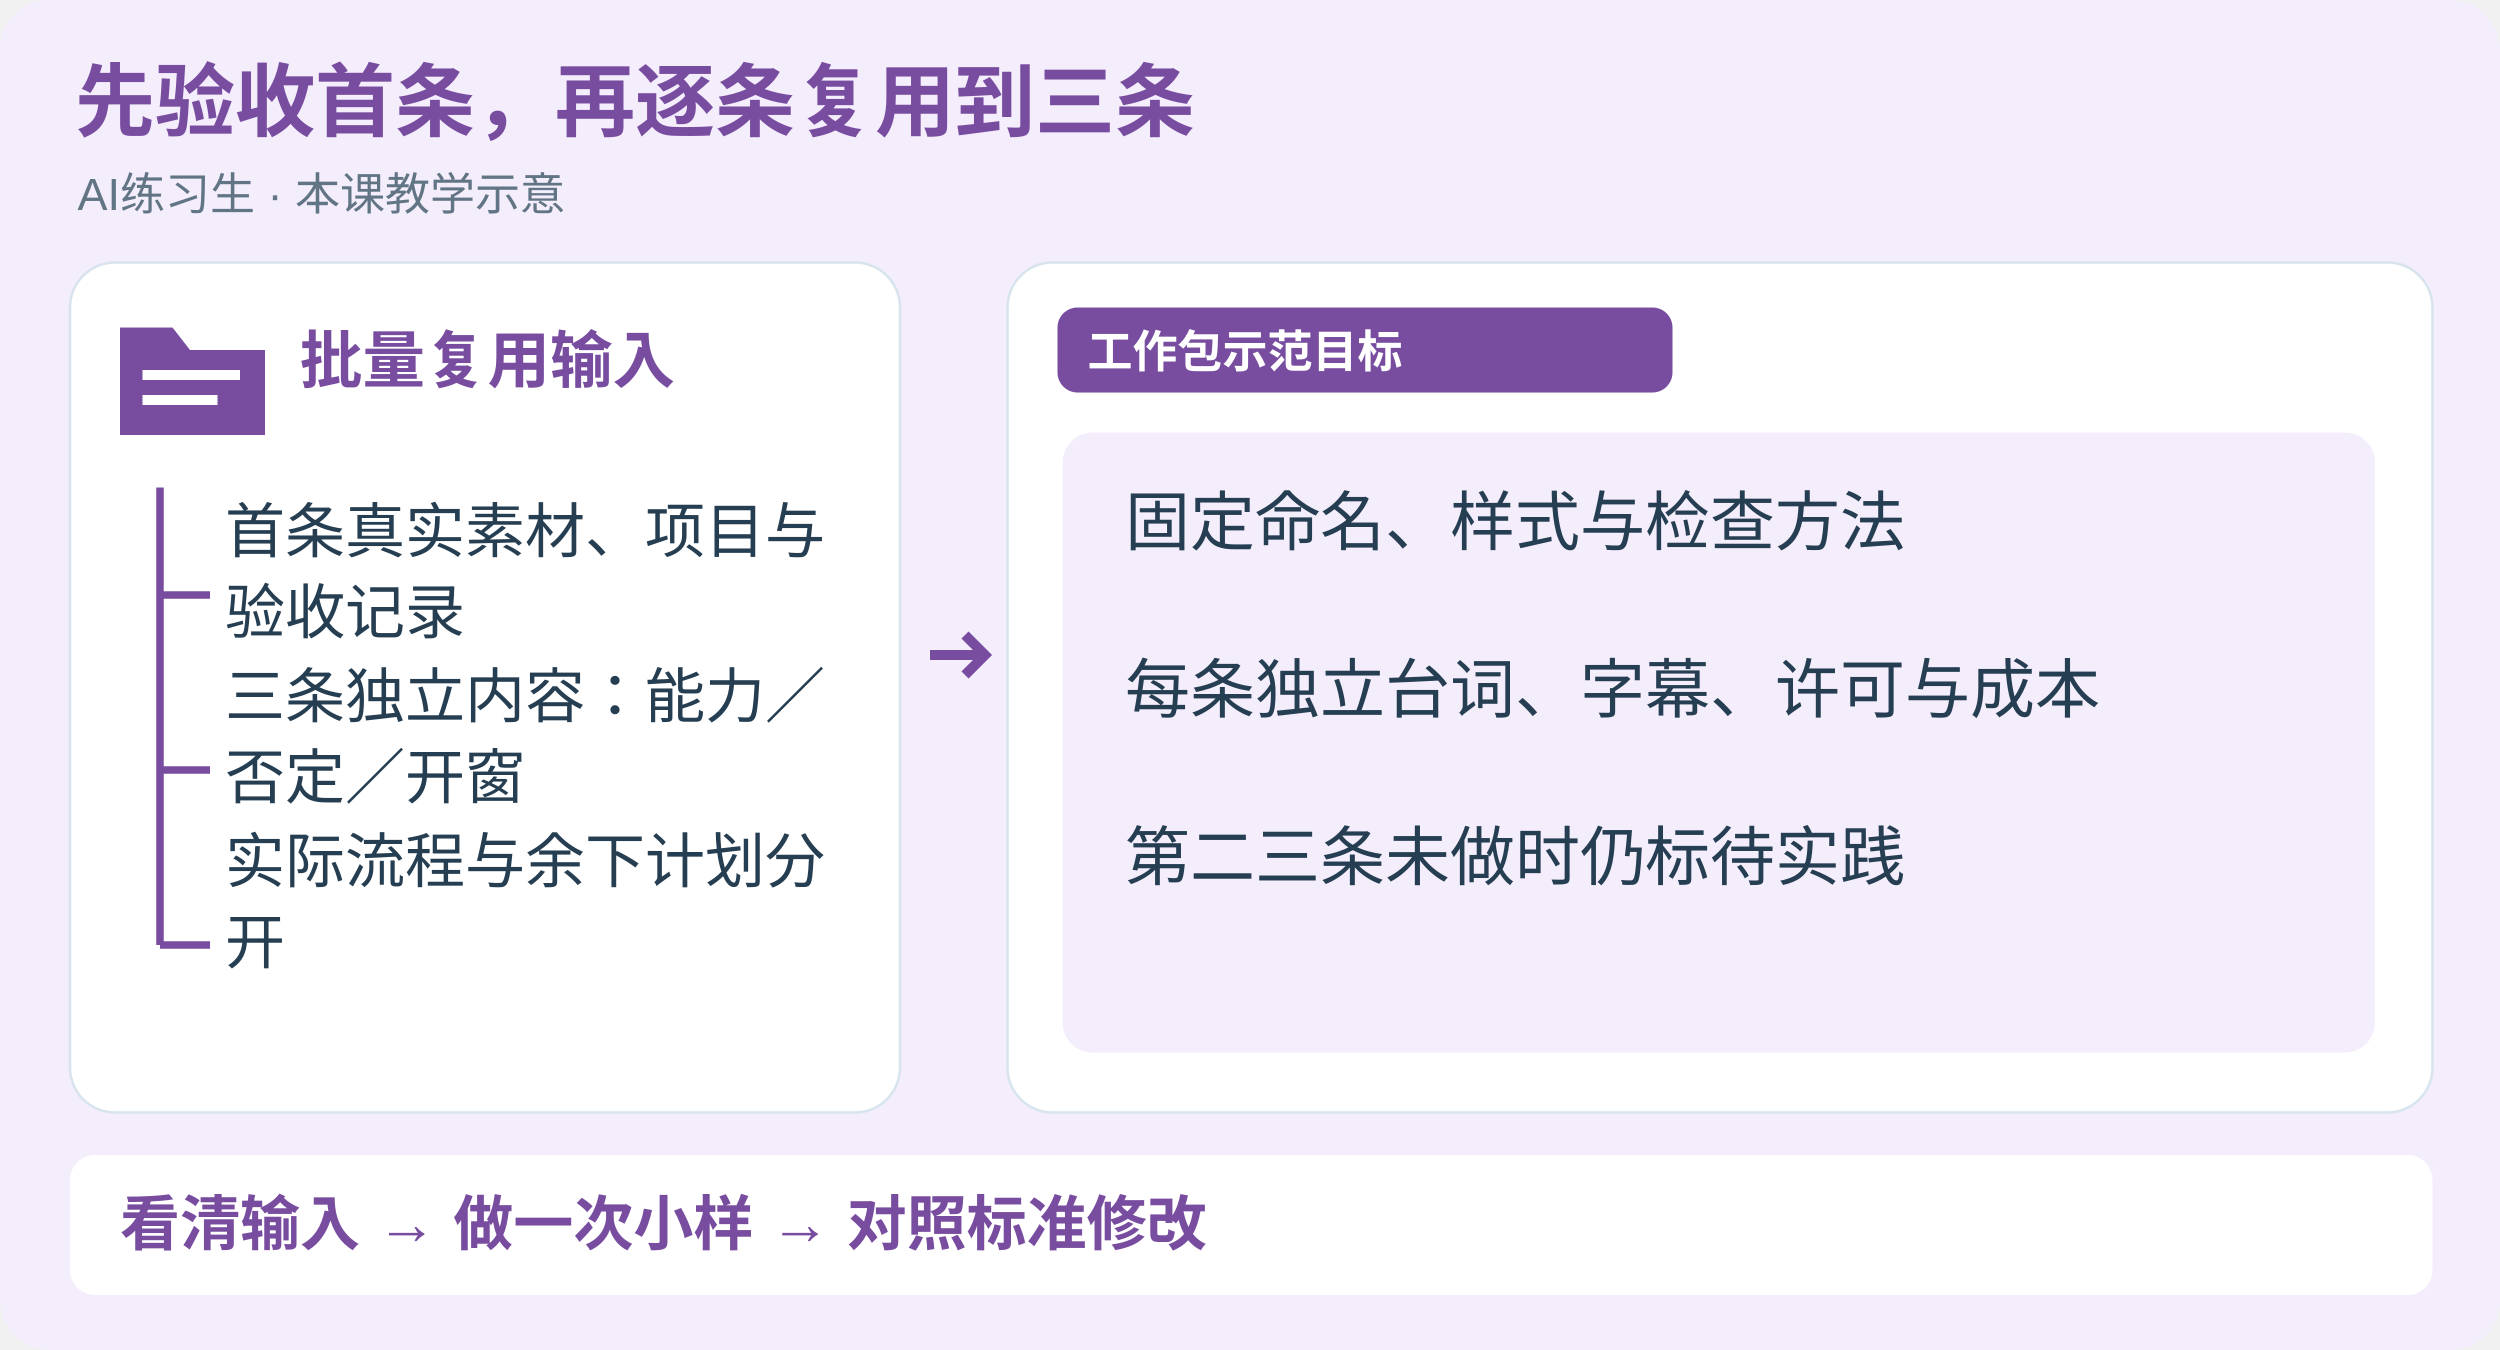
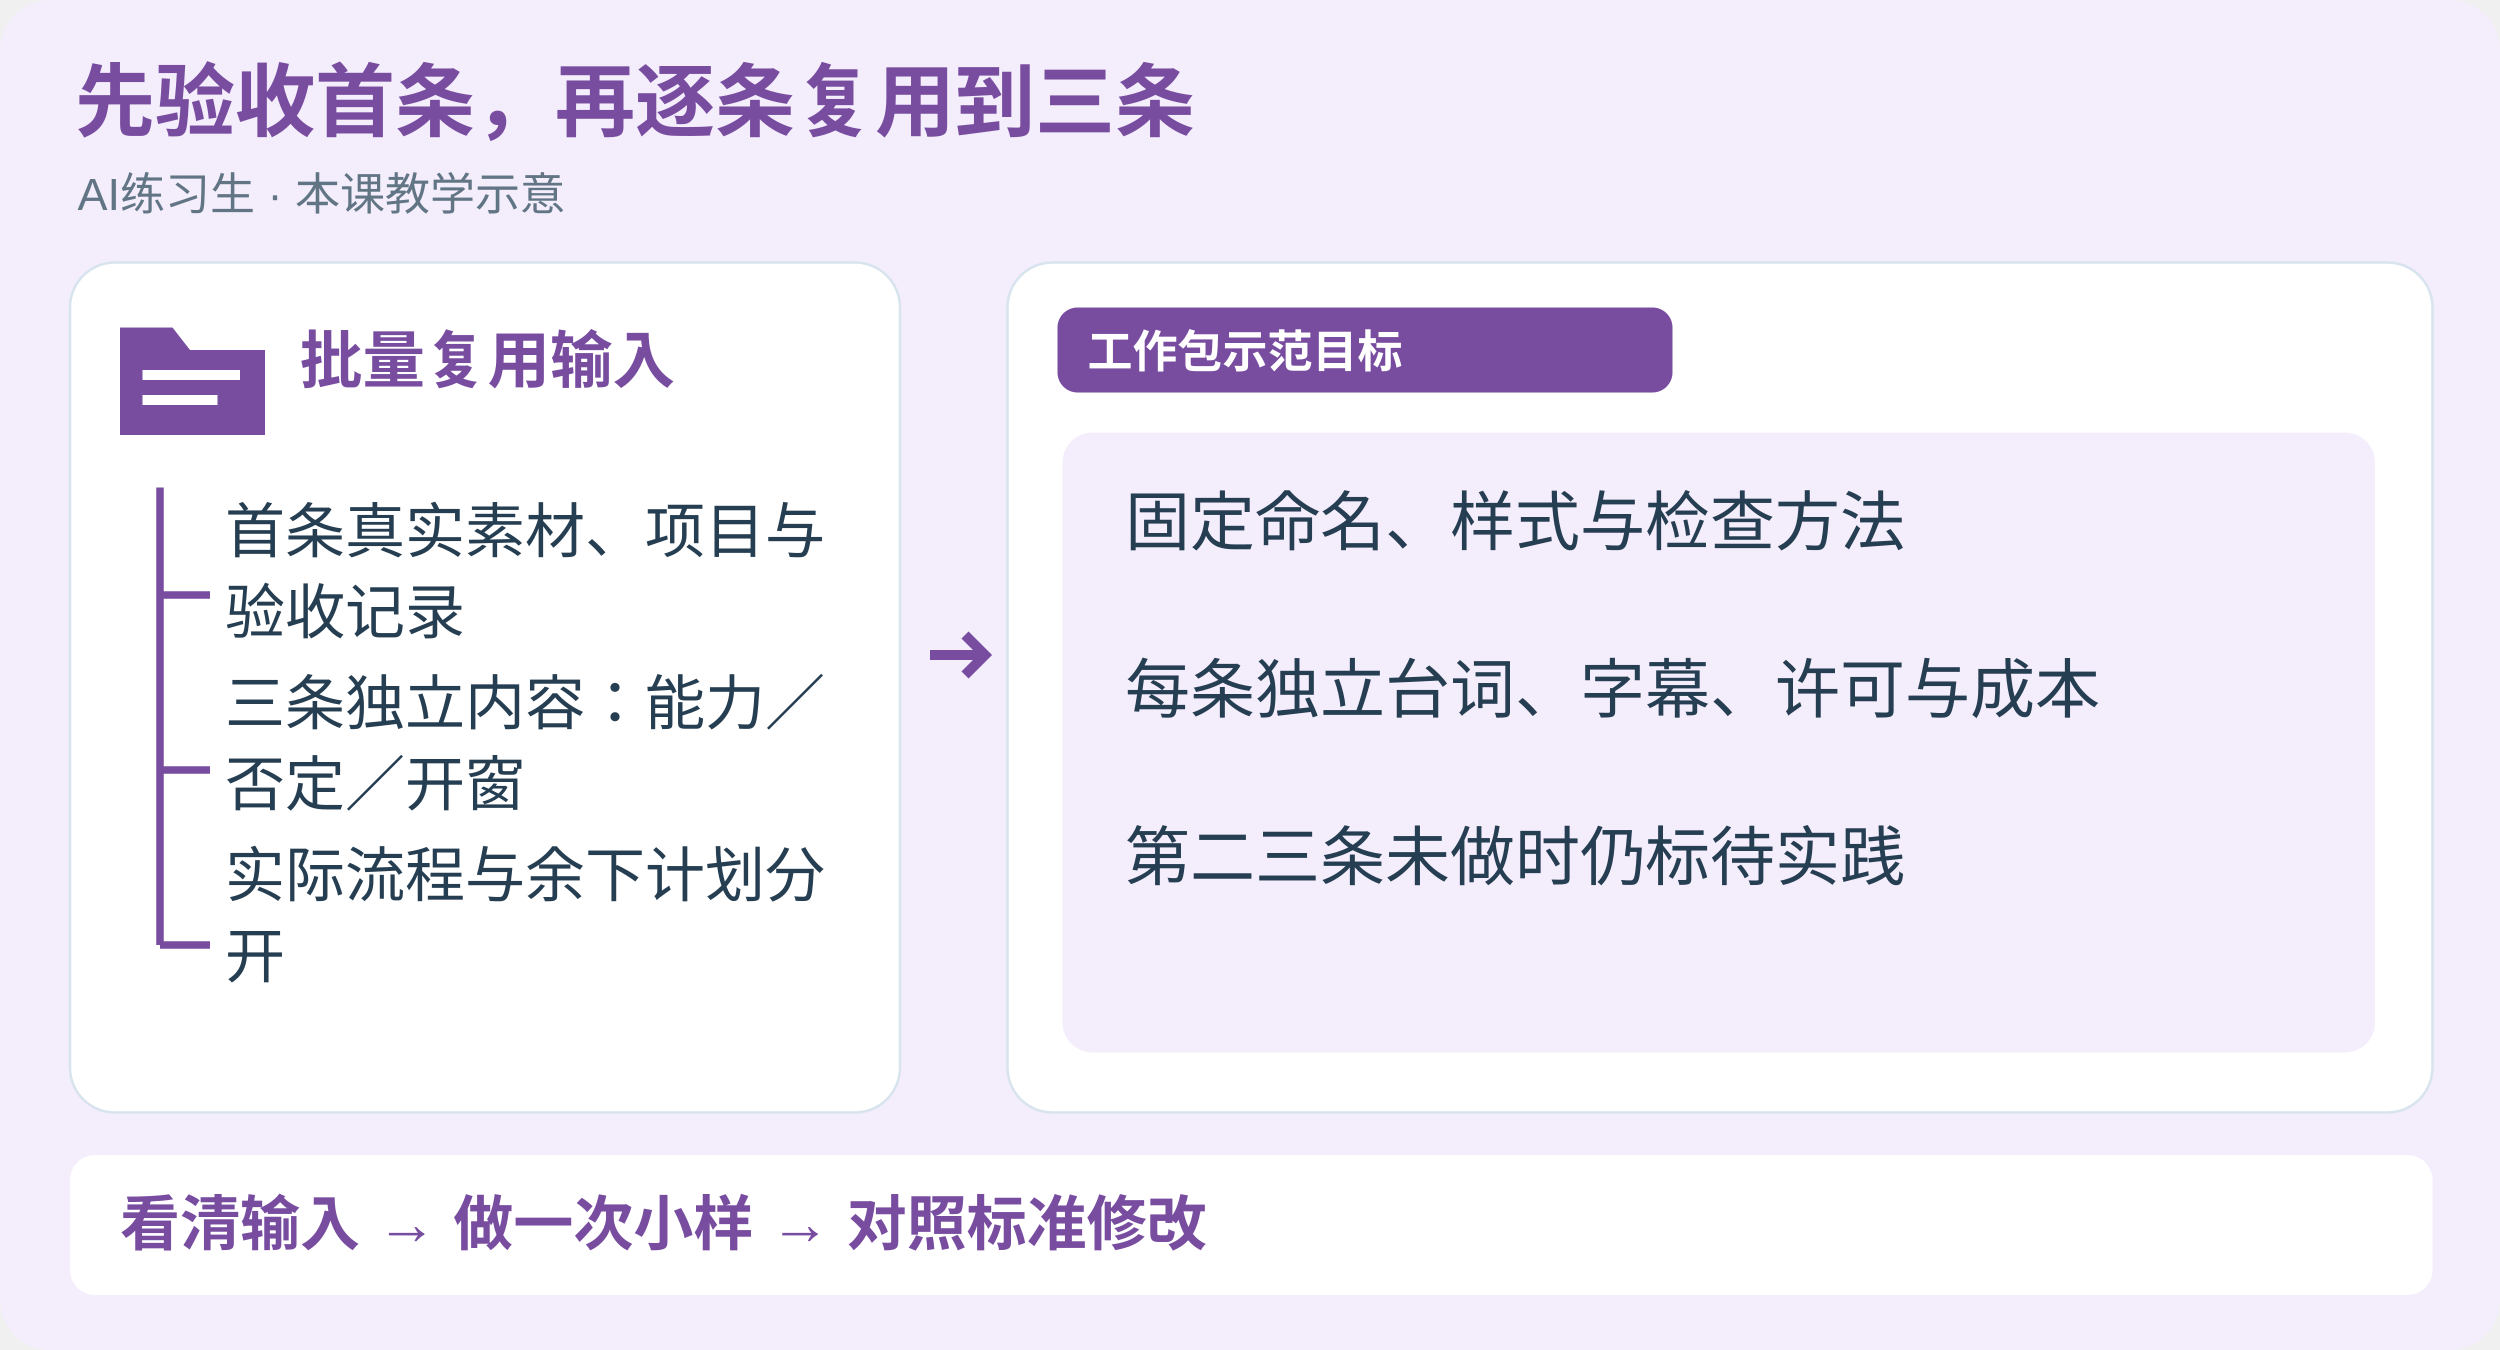
<svg xmlns="http://www.w3.org/2000/svg" width="1000" height="540" viewBox="0 0 1000 540" role="img" aria-labelledby="title desc">
  <style>text{font-family:'PingFang SC','Microsoft YaHei',Arial,sans-serif}</style>
  <rect x="0" y="0" width="1000" height="540" rx="20" fill="#f4edfc" stroke="none" />
  <text x="30" y="52" font-size="32" fill="#784da0" font-weight="750">
    <tspan x="30" dy="0">先验收首条，再逐条复用到三条</tspan>
  </text>
  <text x="31" y="84" font-size="18" fill="#617585" font-weight="500">
    <tspan x="31" dy="0">AI练习生 · 本课教学示意</tspan>
  </text>
  <rect x="28" y="105" width="332" height="340" rx="18" fill="#fff" stroke="#d7e4ed" />
  <path d="M48 131h21l7 9h30v34h-58z" fill="#784da0" />
  <path d="M57 150h39m-39 10h30" stroke="white" stroke-width="4" />
  <text x="120" y="153" font-size="25" fill="#784da0" font-weight="700">
    <tspan x="120" dy="0">批量复用输入</tspan>
  </text>
  <path d="M64 195v183m0-140h20m-20 70h20m-20 70h20" stroke="#784da0" stroke-width="3" fill="none" />
  <text x="90" y="221" font-size="24" fill="#263e52" font-weight="500">
    <tspan x="90" dy="0">首条真实素材、项目与</tspan>
    <tspan x="90" dy="32.4">验收记录</tspan>
  </text>
-   <text x="90" y="287" font-size="24" fill="#263e52" font-weight="500">
+   <text x="90" y="289.8" font-size="24" fill="#263e52" font-weight="500">
    <tspan x="90" dy="0">三条独立内容：能力／</tspan>
    <tspan x="90" dy="32.4">否定／开窗</tspan>
  </text>
-   <text x="90" y="353" font-size="24" fill="#263e52" font-weight="500">
+   <text x="90" y="358.6" font-size="24" fill="#263e52" font-weight="500">
    <tspan x="90" dy="0">实际流程与余下计划分</tspan>
    <tspan x="90" dy="32.4">开</tspan>
  </text>
  <path d="M372 262h22m-8-8l8 8-8 8" stroke="#784da0" stroke-width="4" fill="none" />
  <rect x="403" y="105" width="570" height="340" rx="18" fill="#fff" stroke="#d7e4ed" />
  <rect x="423" y="123" width="246" height="34" rx="8" fill="#784da0" stroke="none" />
  <text x="435" y="147" font-size="18" fill="#fff" font-weight="700">
    <tspan x="435" dy="0">工作包示范目标</tspan>
  </text>
  <rect x="425" y="173" width="525" height="248" rx="12" fill="#f4edfc" stroke="none" />
  <text x="450" y="218" font-size="26" fill="#263e52" font-weight="500">
    <tspan x="450" dy="0">固定命名、样式与检查方法</tspan>
  </text>
  <text x="450" y="285" font-size="26" fill="#263e52" font-weight="500">
    <tspan x="450" dy="0">每条独立台词、字幕、许可与成本</tspan>
  </text>
  <text x="450" y="352" font-size="26" fill="#263e52" font-weight="500">
    <tspan x="450" dy="0">第二三条未做时仍标待实践</tspan>
  </text>
  <rect x="28" y="462" width="945" height="56" rx="10" fill="#fff" stroke="none" />
  <text x="48" y="498" font-size="24" fill="#784da0" font-weight="650">
    <tspan x="48" dy="0">看清输入 → 做一次小样 → 对照标准修改</tspan>
  </text>
</svg>
